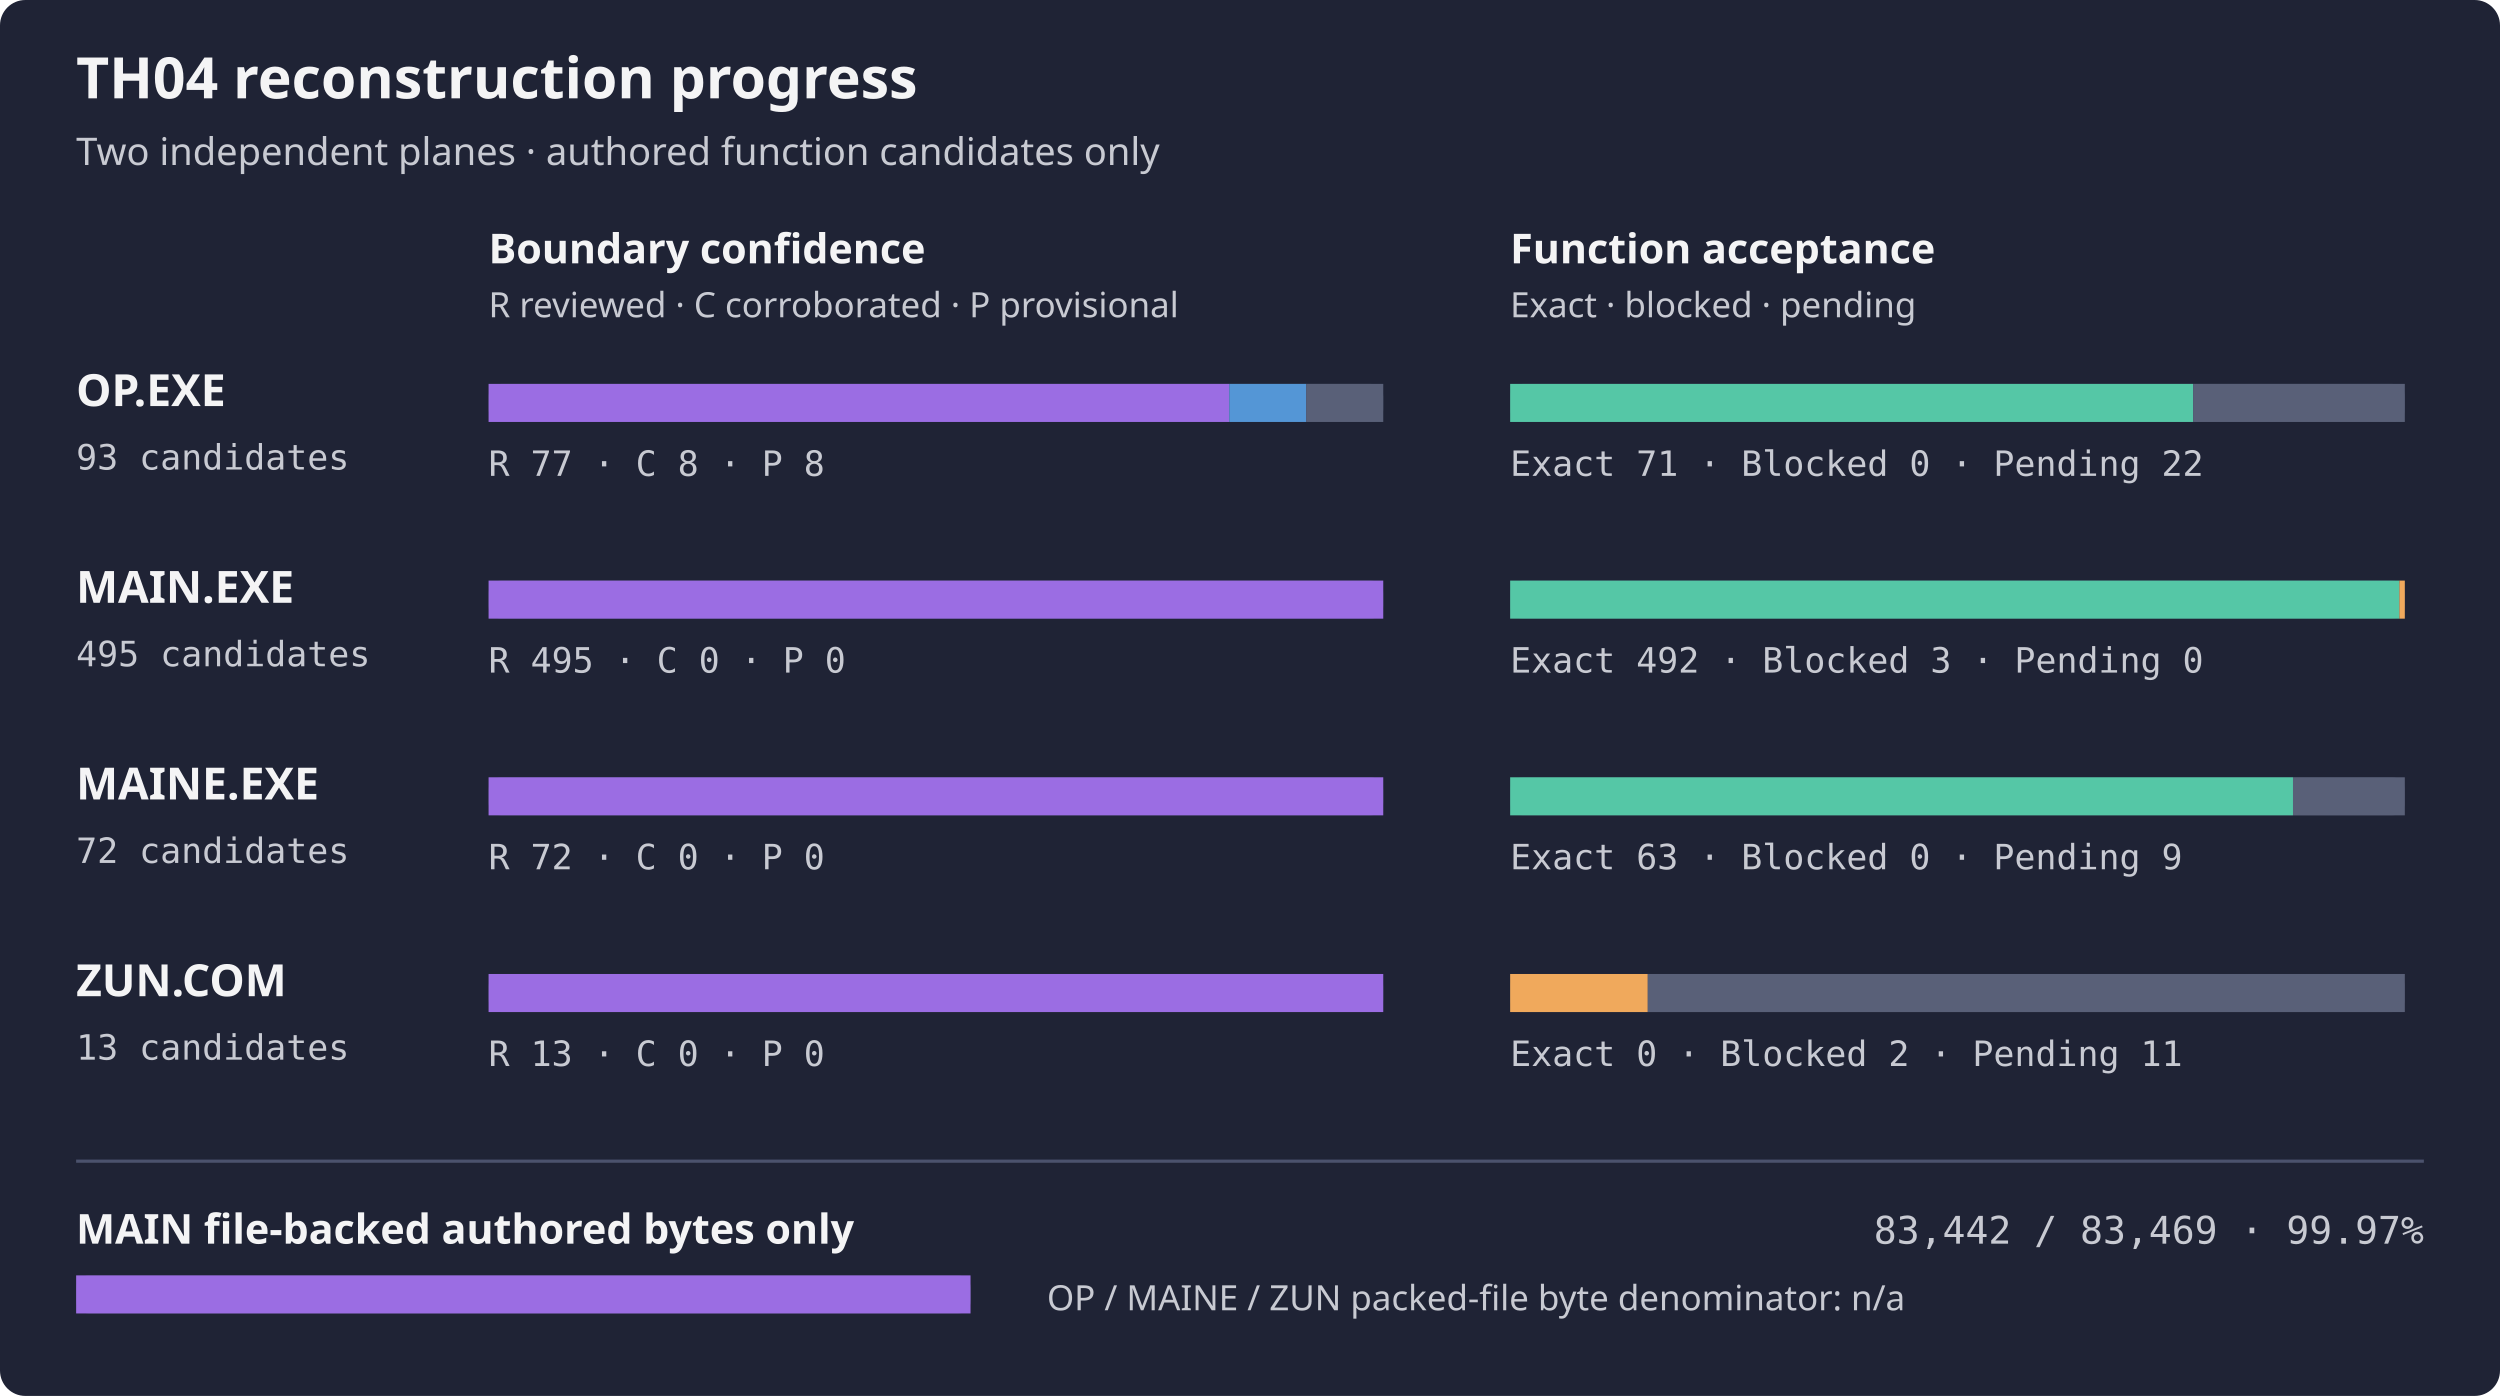
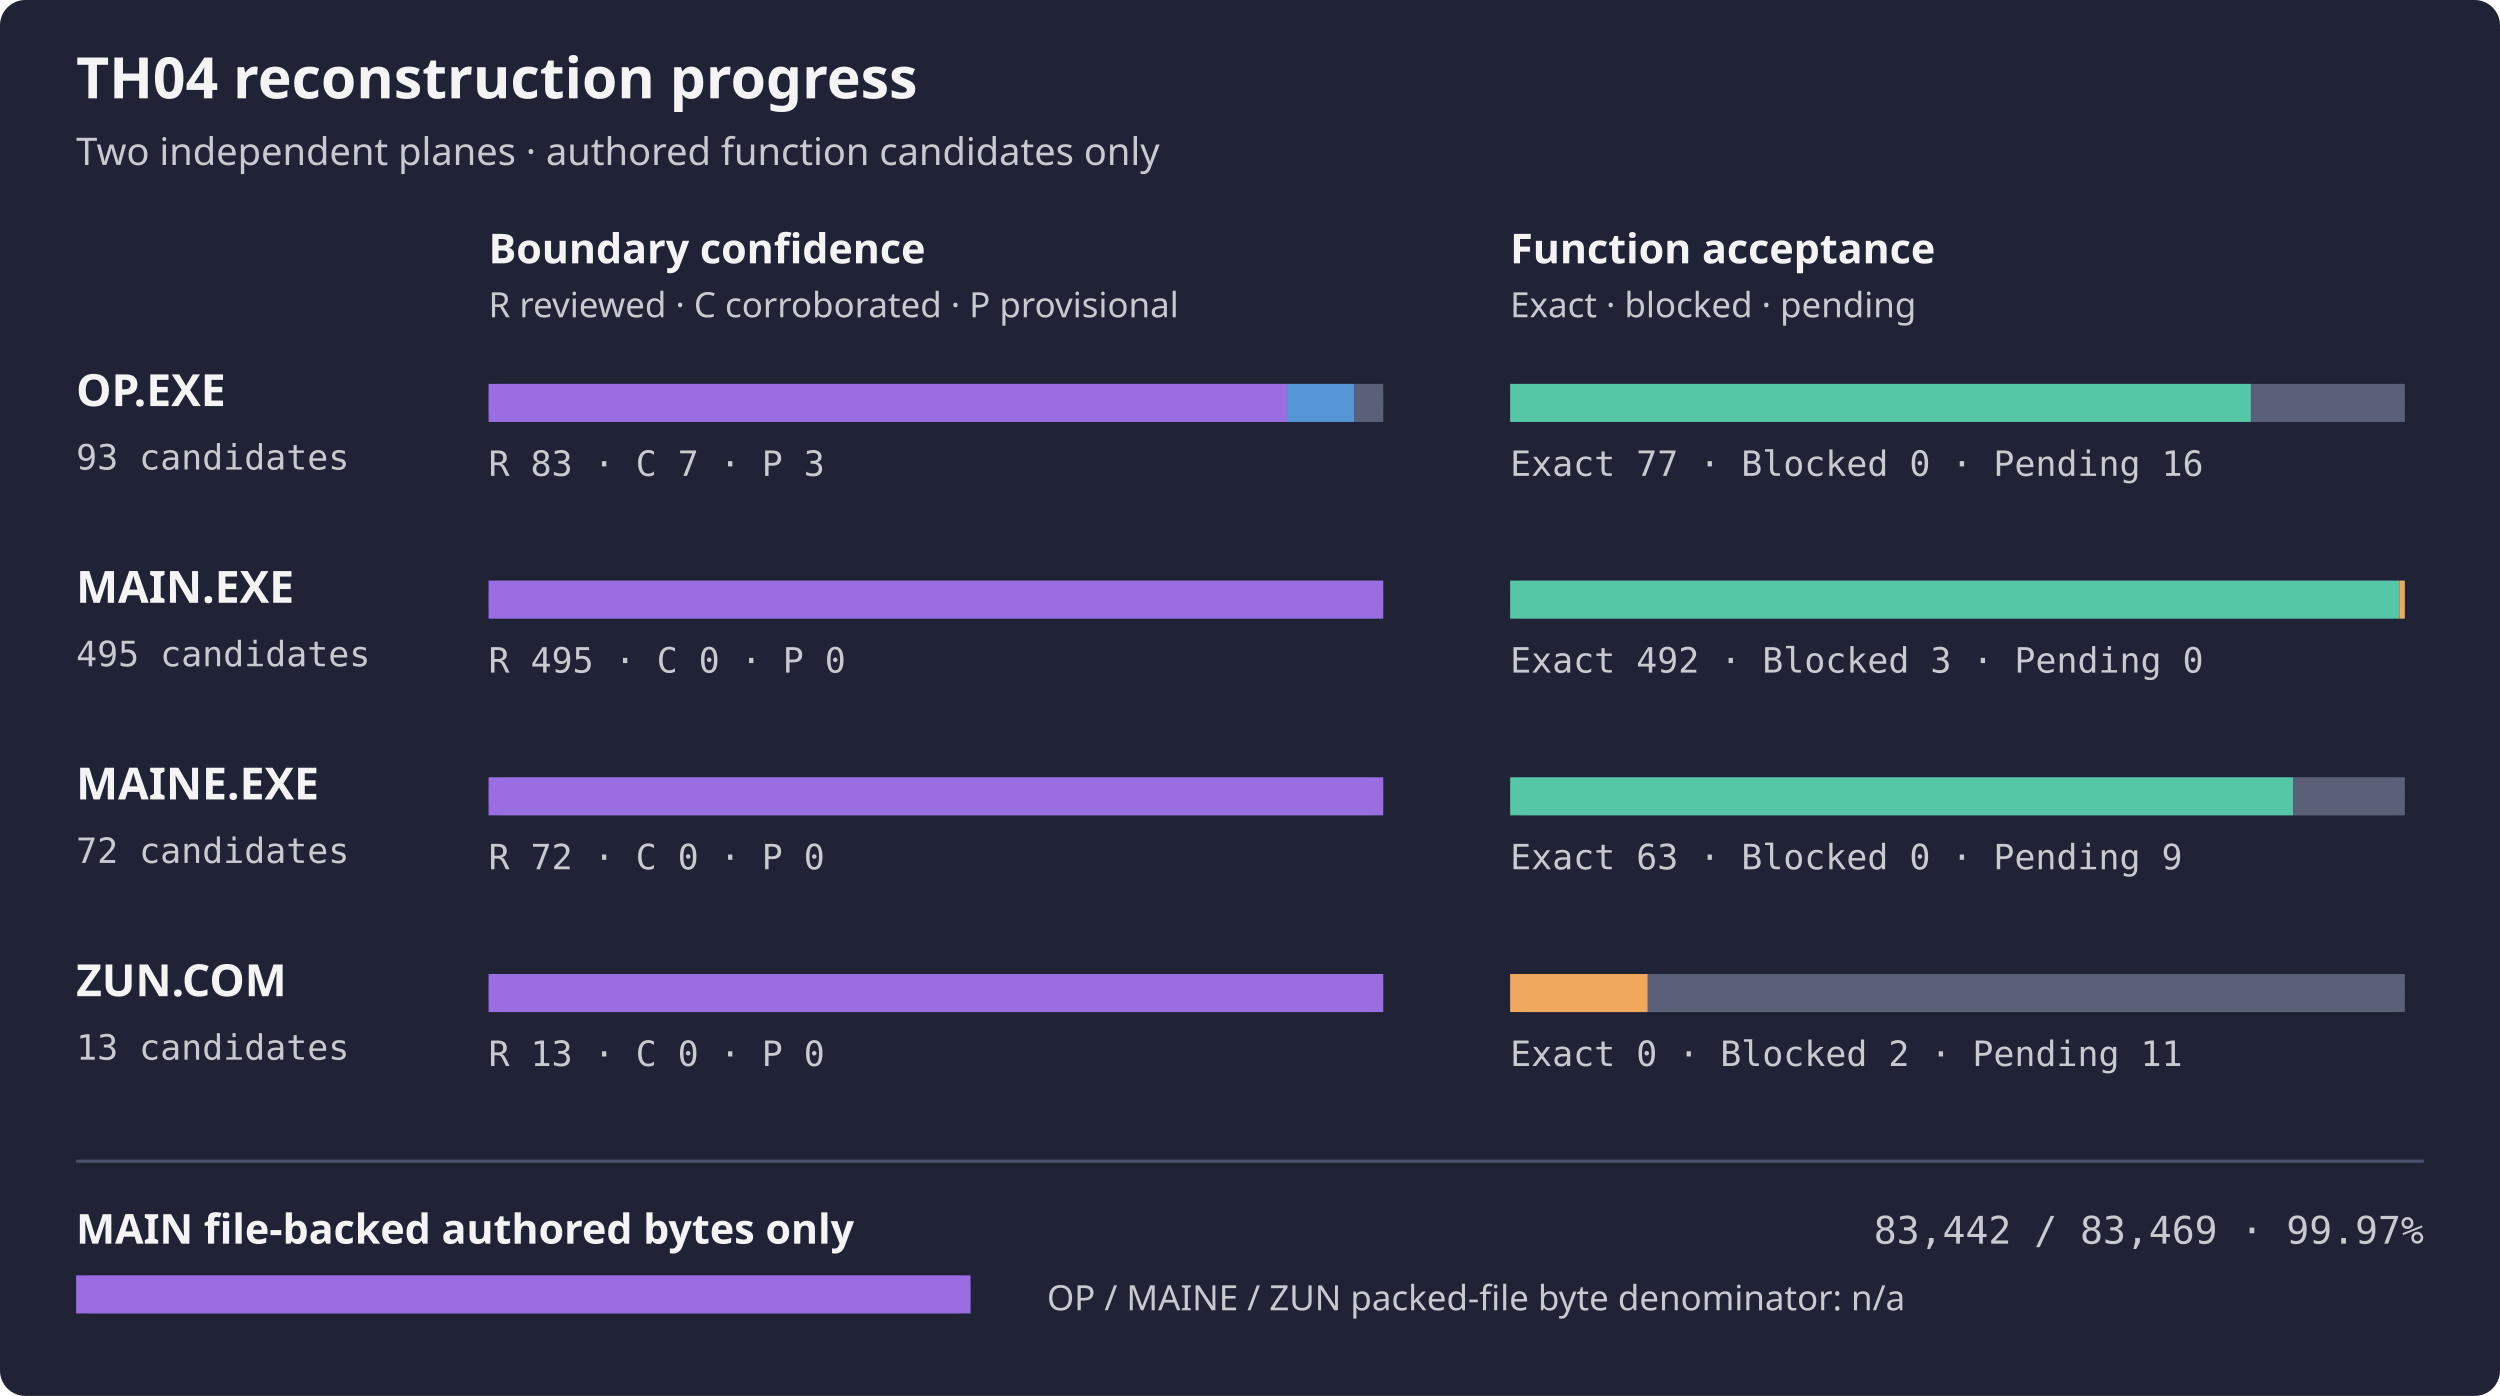
<svg xmlns="http://www.w3.org/2000/svg" width="788" height="440" role="img" aria-label="TH04 per-artifact reconstruction progress">
  <rect width="788" height="440" rx="8" fill="#1f2335" />
  <text x="24" y="31" fill="#f4f4f5" font-family="sans-serif" font-size="18" font-weight="600">TH04 reconstruction progress</text>
  <text x="24" y="52" fill="#c8cad2" font-family="sans-serif" font-size="12">Two independent planes · authored function candidates only</text>
  <text x="154" y="83" fill="#f4f4f5" font-family="sans-serif" font-size="13" font-weight="600">Boundary confidence</text>
  <text x="476" y="83" fill="#f4f4f5" font-family="sans-serif" font-size="13" font-weight="600">Function acceptance</text>
  <text x="154" y="100" fill="#c8cad2" font-family="sans-serif" font-size="11">R reviewed · C corroborated · P provisional</text>
  <text x="476" y="100" fill="#c8cad2" font-family="sans-serif" font-size="11">Exact · blocked · pending</text>
  <text x="24" y="128" fill="#f4f4f5" font-family="sans-serif" font-size="14" font-weight="600">OP.EXE</text>
  <text x="24" y="148" fill="#c8cad2" font-family="monospace" font-size="11">93 candidates</text>
  <rect x="154" y="121" width="282" height="12" rx="4" fill="#353b52" />
-   <rect x="154.00" y="121" width="233.48" height="12" fill="#9b6de3" />
-   <rect x="387.48" y="121" width="24.26" height="12" fill="#5496d6" />
-   <rect x="411.74" y="121" width="24.26" height="12" fill="#596078" />
+   <rect x="154.00" y="121" width="251.68" height="12" fill="#9b6de3" />
+   <rect x="405.68" y="121" width="21.23" height="12" fill="#5496d6" />
+   <rect x="426.90" y="121" width="9.10" height="12" fill="#596078" />
  <rect x="476" y="121" width="282" height="12" rx="4" fill="#353b52" />
-   <rect x="476.00" y="121" width="215.29" height="12" fill="#55c7a6" />
-   <rect x="691.29" y="121" width="66.71" height="12" fill="#596078" />
-   <text x="154" y="150" fill="#c8cad2" font-family="monospace" font-size="11">R 77 · C 8 · P 8</text>
-   <text x="476" y="150" fill="#c8cad2" font-family="monospace" font-size="11">Exact 71 · Blocked 0 · Pending 22</text>
+   <rect x="476.00" y="121" width="233.48" height="12" fill="#55c7a6" />
+   <rect x="709.48" y="121" width="48.52" height="12" fill="#596078" />
+   <text x="154" y="150" fill="#c8cad2" font-family="monospace" font-size="11">R 83 · C 7 · P 3</text>
+   <text x="476" y="150" fill="#c8cad2" font-family="monospace" font-size="11">Exact 77 · Blocked 0 · Pending 16</text>
  <text x="24" y="190" fill="#f4f4f5" font-family="sans-serif" font-size="14" font-weight="600">MAIN.EXE</text>
  <text x="24" y="210" fill="#c8cad2" font-family="monospace" font-size="11">495 candidates</text>
  <rect x="154" y="183" width="282" height="12" rx="4" fill="#353b52" />
  <rect x="154.00" y="183" width="282.00" height="12" fill="#9b6de3" />
  <rect x="476" y="183" width="282" height="12" rx="4" fill="#353b52" />
  <rect x="476.00" y="183" width="280.29" height="12" fill="#55c7a6" />
  <rect x="756.29" y="183" width="1.71" height="12" fill="#f0a95c" />
  <text x="154" y="212" fill="#c8cad2" font-family="monospace" font-size="11">R 495 · C 0 · P 0</text>
  <text x="476" y="212" fill="#c8cad2" font-family="monospace" font-size="11">Exact 492 · Blocked 3 · Pending 0</text>
  <text x="24" y="252" fill="#f4f4f5" font-family="sans-serif" font-size="14" font-weight="600">MAINE.EXE</text>
  <text x="24" y="272" fill="#c8cad2" font-family="monospace" font-size="11">72 candidates</text>
  <rect x="154" y="245" width="282" height="12" rx="4" fill="#353b52" />
  <rect x="154.00" y="245" width="282.00" height="12" fill="#9b6de3" />
  <rect x="476" y="245" width="282" height="12" rx="4" fill="#353b52" />
  <rect x="476.00" y="245" width="246.75" height="12" fill="#55c7a6" />
  <rect x="722.75" y="245" width="35.25" height="12" fill="#596078" />
  <text x="154" y="274" fill="#c8cad2" font-family="monospace" font-size="11">R 72 · C 0 · P 0</text>
  <text x="476" y="274" fill="#c8cad2" font-family="monospace" font-size="11">Exact 63 · Blocked 0 · Pending 9</text>
  <text x="24" y="314" fill="#f4f4f5" font-family="sans-serif" font-size="14" font-weight="600">ZUN.COM</text>
  <text x="24" y="334" fill="#c8cad2" font-family="monospace" font-size="11">13 candidates</text>
  <rect x="154" y="307" width="282" height="12" rx="4" fill="#353b52" />
  <rect x="154.00" y="307" width="282.00" height="12" fill="#9b6de3" />
  <rect x="476" y="307" width="282" height="12" rx="4" fill="#353b52" />
  <rect x="476.00" y="307" width="43.38" height="12" fill="#f0a95c" />
  <rect x="519.38" y="307" width="238.62" height="12" fill="#596078" />
  <text x="154" y="336" fill="#c8cad2" font-family="monospace" font-size="11">R 13 · C 0 · P 0</text>
  <text x="476" y="336" fill="#c8cad2" font-family="monospace" font-size="11">Exact 0 · Blocked 2 · Pending 11</text>
  <path d="M24 366 H764" stroke="#4b526d" />
  <text x="24" y="392" fill="#f4f4f5" font-family="sans-serif" font-size="13" font-weight="600">MAIN file-backed authored bytes only</text>
  <text x="764" y="392" fill="#c8cad2" text-anchor="end" font-family="monospace" font-size="12">83,442 / 83,469 · 99.97%</text>
  <rect x="24" y="402" width="282" height="12" rx="4" fill="#353b52" />
  <rect x="24" y="402" width="281.91" height="12" fill="#9b6de3" />
  <text x="330" y="413" fill="#c8cad2" font-family="sans-serif" font-size="11">OP / MAINE / ZUN packed-file byte denominator: n/a</text>
</svg>
